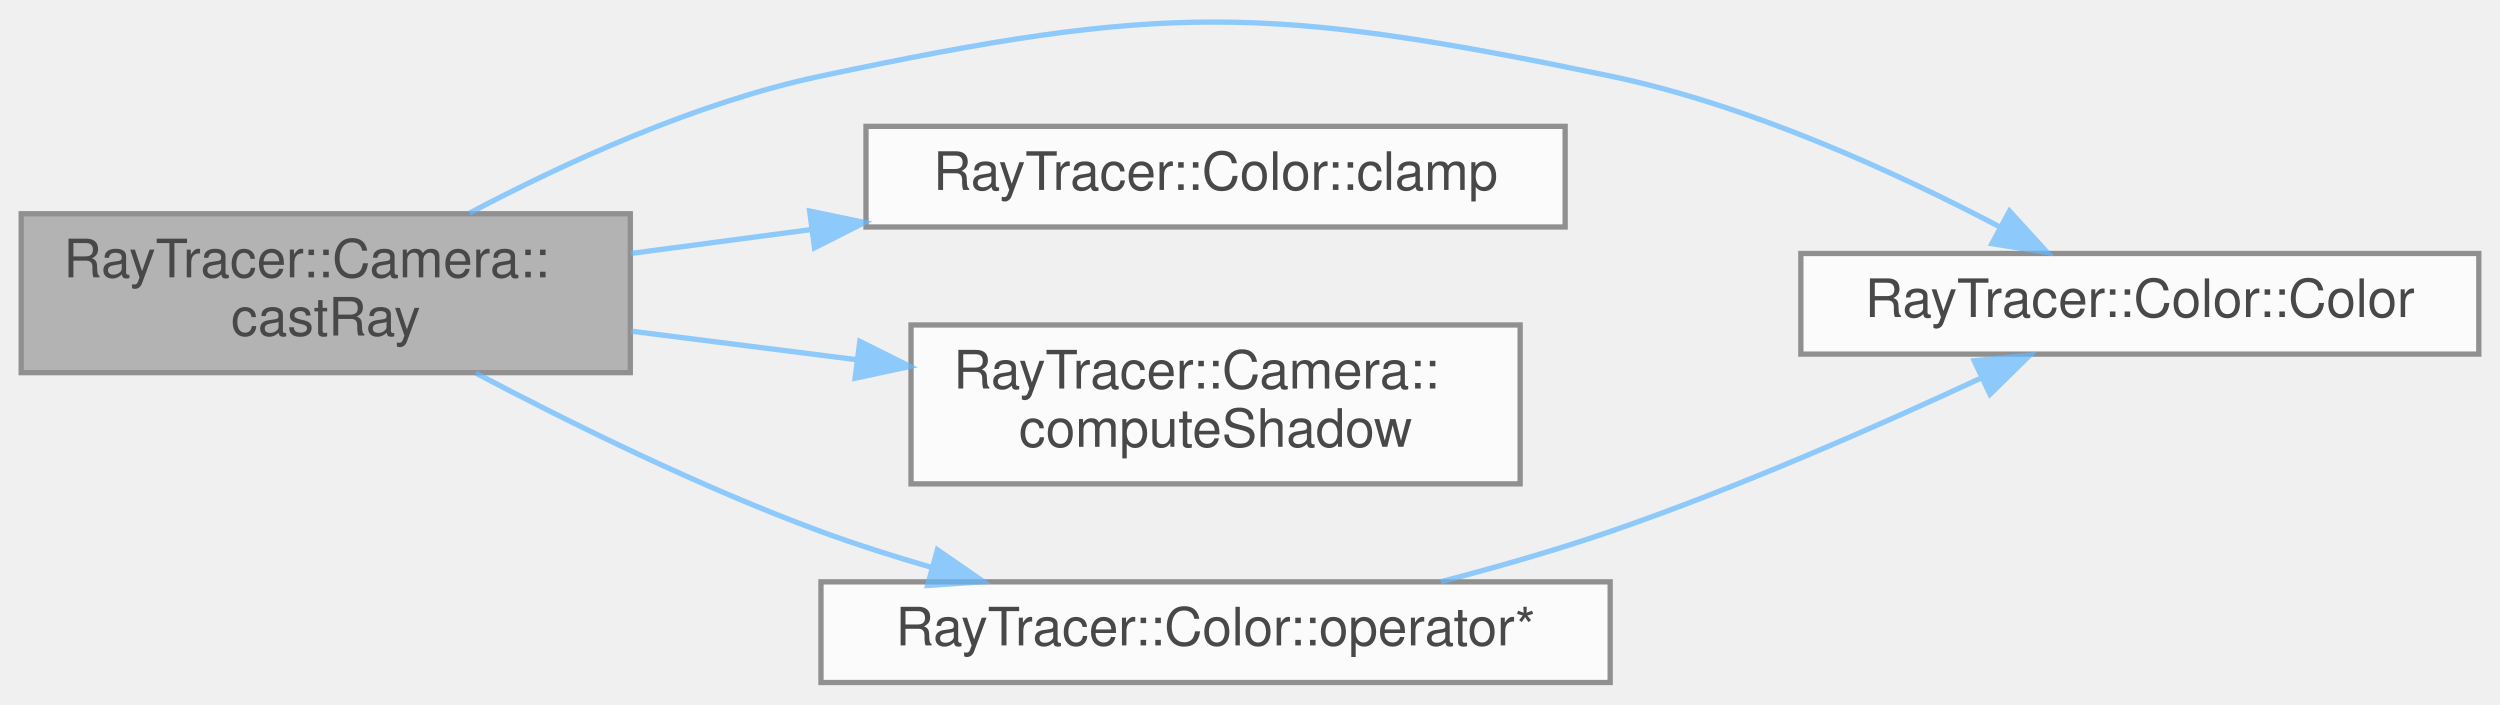
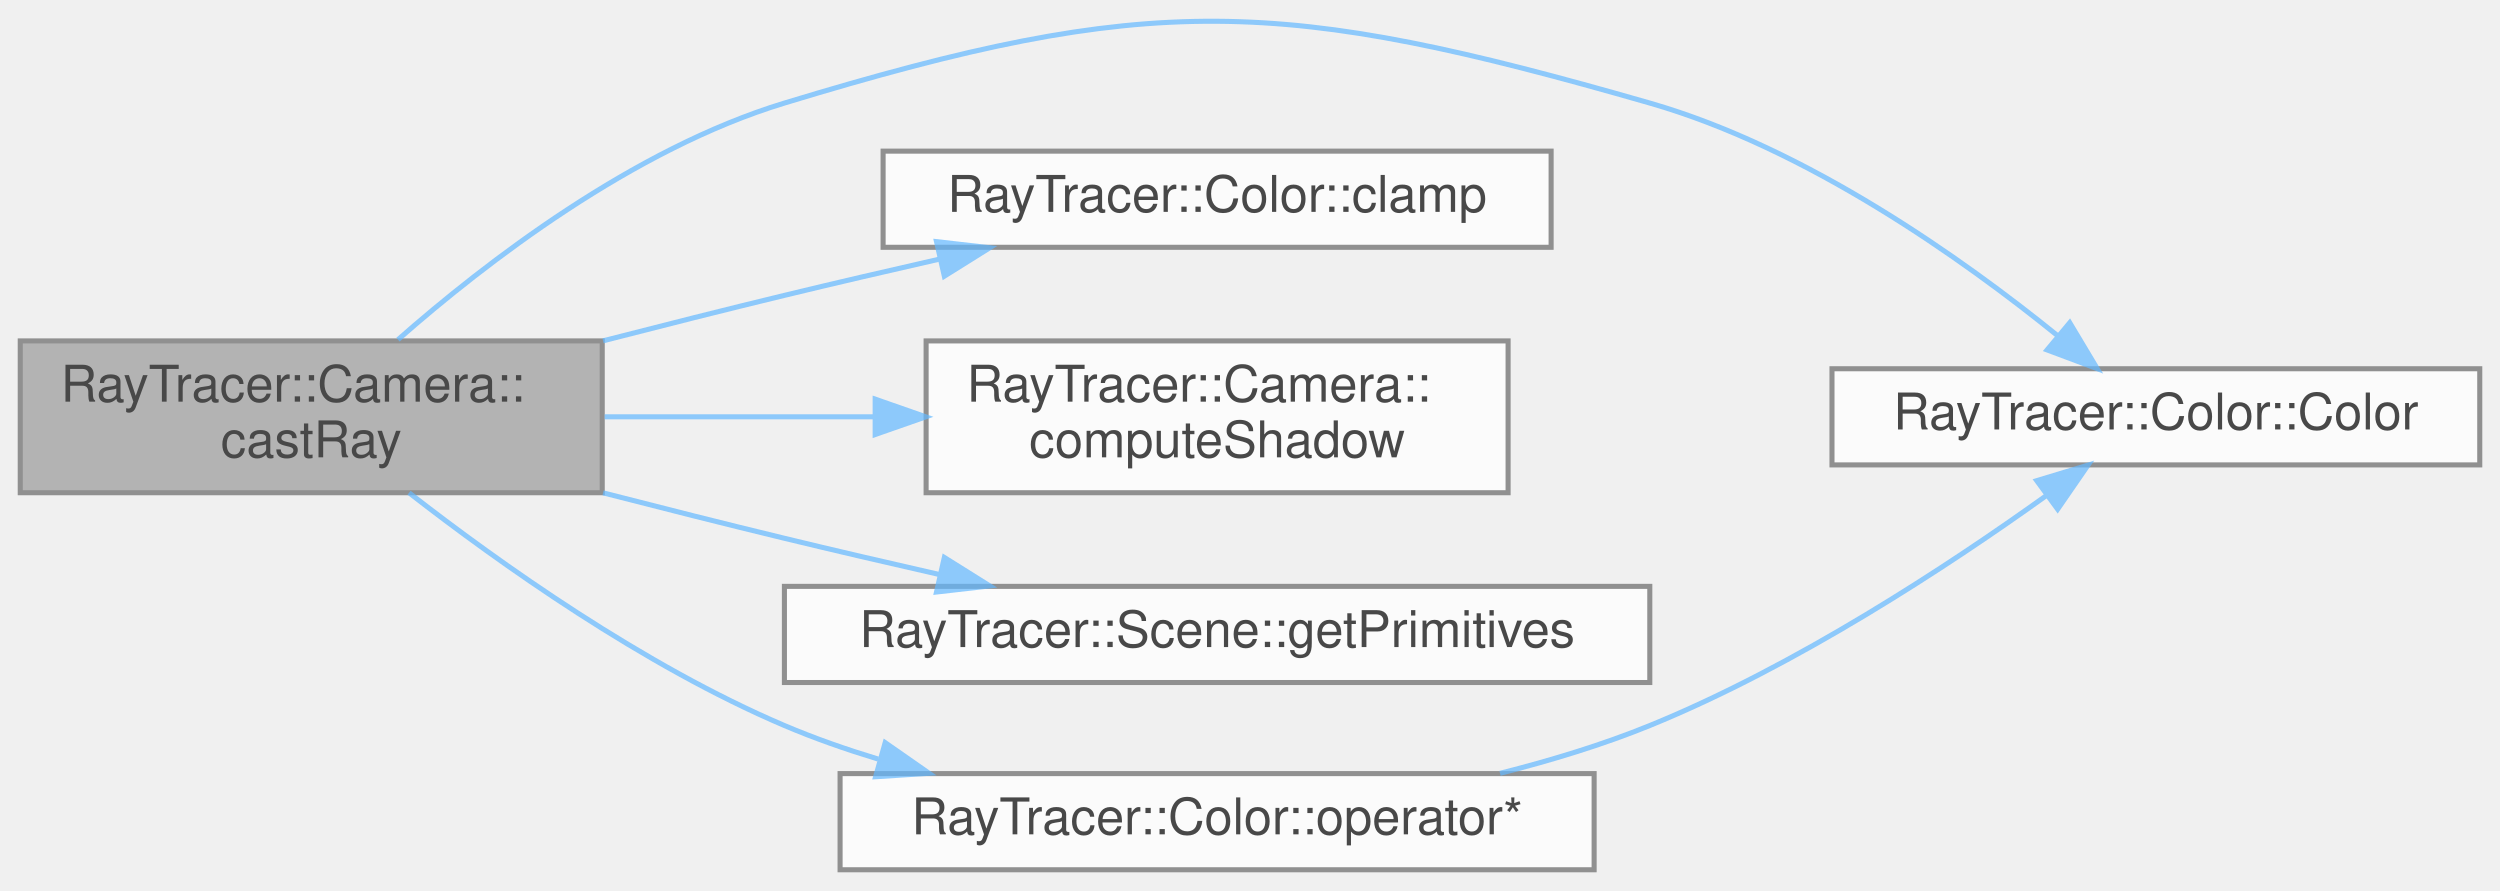
- <svg xmlns="http://www.w3.org/2000/svg" xmlns:xlink="http://www.w3.org/1999/xlink" width="472pt" height="133pt" viewBox="0.00 0.00 472.00 132.71">
+ <svg xmlns="http://www.w3.org/2000/svg" xmlns:xlink="http://www.w3.org/1999/xlink" width="494pt" height="176pt" viewBox="0.00 0.00 494.00 175.73">
  <svg id="main" version="1.1" xml:space="preserve">
    <style type="text/css">
.node, .edge {opacity: 0.7;}
.node.selected, .edge.selected {opacity: 1;}
.edge:hover path { stroke: red; }
.edge:hover polygon { stroke: red; fill: red; }
</style>
    <svg id="graph" class="graph">
-       <g id="graph0" class="graph" transform="scale(1 1) rotate(0) translate(4 128.71)">
+       <g id="graph0" class="graph" transform="scale(1 1) rotate(0) translate(4 171.73)">
        <g id="Node000001" class="node">
          <g id="a_Node000001">
            <a xlink:title="Trace a single ray in the scene and compute the resulting color.">
-               <polygon fill="#999999" stroke="#666666" points="115,-88.5 0,-88.5 0,-58.5 115,-58.5 115,-88.5" />
-               <text text-anchor="start" x="8" y="-76.5" font-family="Helvetica,sans-Serif" font-size="10.00">RayTracer::Camera::</text>
-               <text text-anchor="middle" x="57.5" y="-65.5" font-family="Helvetica,sans-Serif" font-size="10.00">castRay</text>
+               <polygon fill="#999999" stroke="#666666" points="115,-104.5 0,-104.5 0,-74.5 115,-74.5 115,-104.5" />
+               <text text-anchor="start" x="8" y="-92.5" font-family="Helvetica,sans-Serif" font-size="10.00">RayTracer::Camera::</text>
+               <text text-anchor="middle" x="57.5" y="-81.5" font-family="Helvetica,sans-Serif" font-size="10.00">castRay</text>
            </a>
          </g>
        </g>
        <g id="Node000002" class="node">
          <g id="a_Node000002">
            <a xlink:href="structRayTracer_1_1Color.html#a01b4a4dad8204eed80f8d38d3d004e4d" target="_top" xlink:title=" ">
-               <polygon fill="white" stroke="#666666" points="464,-81 336,-81 336,-62 464,-62 464,-81" />
-               <text text-anchor="middle" x="400" y="-69" font-family="Helvetica,sans-Serif" font-size="10.00">RayTracer::Color::Color</text>
+               <polygon fill="white" stroke="#666666" points="486,-99 358,-99 358,-80 486,-80 486,-99" />
+               <text text-anchor="middle" x="422" y="-87" font-family="Helvetica,sans-Serif" font-size="10.00">RayTracer::Color::Color</text>
            </a>
          </g>
        </g>
        <g id="edge1_Node000001_Node000002" class="edge">
          <g id="a_edge1_Node000001_Node000002">
            <a xlink:title=" ">
-               <path fill="none" stroke="#63b8ff" d="M84.62,-88.61C102.62,-98.12 127.46,-109.52 151,-114.5 215.79,-128.21 235.16,-127.97 300,-114.5 326.33,-109.03 354.25,-96.18 373.71,-85.94" />
-               <polygon fill="#63b8ff" stroke="#63b8ff" points="375.4,-89 382.53,-81.17 372.07,-82.85 375.4,-89" />
+               <path fill="none" stroke="#63b8ff" d="M74.64,-104.75C91.95,-119.98 121.04,-142.39 151,-151.5 223.71,-173.61 248.95,-172.49 322,-151.5 353.1,-142.57 383.89,-120.68 402.68,-105.46" />
+               <polygon fill="#63b8ff" stroke="#63b8ff" points="404.98,-108.1 410.42,-99.01 400.5,-102.72 404.98,-108.1" />
            </a>
          </g>
        </g>
        <g id="Node000003" class="node">
          <g id="a_Node000003">
            <a xlink:href="structRayTracer_1_1Color.html#ae749f3583bffdf5596744257593d35e6" target="_top" xlink:title=" ">
-               <polygon fill="white" stroke="#666666" points="291.5,-105 159.5,-105 159.5,-86 291.5,-86 291.5,-105" />
-               <text text-anchor="middle" x="225.5" y="-93" font-family="Helvetica,sans-Serif" font-size="10.00">RayTracer::Color::clamp</text>
+               <polygon fill="white" stroke="#666666" points="302.5,-142 170.5,-142 170.5,-123 302.5,-123 302.5,-142" />
+               <text text-anchor="middle" x="236.5" y="-130" font-family="Helvetica,sans-Serif" font-size="10.00">RayTracer::Color::clamp</text>
            </a>
          </g>
        </g>
        <g id="edge2_Node000001_Node000003" class="edge">
          <g id="a_edge2_Node000001_Node000003">
            <a xlink:title=" ">
-               <path fill="none" stroke="#63b8ff" d="M115.16,-81.01C126.13,-82.46 137.79,-84.01 149.24,-85.53" />
-               <polygon fill="#63b8ff" stroke="#63b8ff" points="148.86,-89.01 159.24,-86.85 149.78,-82.07 148.86,-89.01" />
+               <path fill="none" stroke="#63b8ff" d="M115.17,-104.52C126.99,-107.56 139.39,-110.69 151,-113.5 160.86,-115.89 171.4,-118.34 181.57,-120.65" />
+               <polygon fill="#63b8ff" stroke="#63b8ff" points="181.05,-124.12 191.58,-122.91 182.6,-117.29 181.05,-124.12" />
            </a>
          </g>
        </g>
        <g id="Node000004" class="node">
          <g id="a_Node000004">
            <a xlink:href="classRayTracer_1_1Camera.html#a68fed07788d6155ad2689dcde296dcf8" target="_top" xlink:title="Determine whether a hit point is shadowed by any primitive.">
-               <polygon fill="white" stroke="#666666" points="283,-67.5 168,-67.5 168,-37.5 283,-37.5 283,-67.5" />
-               <text text-anchor="start" x="176" y="-55.5" font-family="Helvetica,sans-Serif" font-size="10.00">RayTracer::Camera::</text>
-               <text text-anchor="middle" x="225.5" y="-44.5" font-family="Helvetica,sans-Serif" font-size="10.00">computeShadow</text>
+               <polygon fill="white" stroke="#666666" points="294,-104.5 179,-104.5 179,-74.5 294,-74.5 294,-104.5" />
+               <text text-anchor="start" x="187" y="-92.5" font-family="Helvetica,sans-Serif" font-size="10.00">RayTracer::Camera::</text>
+               <text text-anchor="middle" x="236.5" y="-81.5" font-family="Helvetica,sans-Serif" font-size="10.00">computeShadow</text>
            </a>
          </g>
        </g>
        <g id="edge3_Node000001_Node000004" class="edge">
          <g id="a_edge3_Node000001_Node000004">
            <a xlink:title=" ">
-               <path fill="none" stroke="#63b8ff" d="M115.16,-66.33C128.84,-64.6 143.59,-62.74 157.68,-60.95" />
-               <polygon fill="#63b8ff" stroke="#63b8ff" points="158.33,-64.4 167.81,-59.67 157.45,-57.45 158.33,-64.4" />
+               <path fill="none" stroke="#63b8ff" d="M115.48,-89.5C132.46,-89.5 151.22,-89.5 168.76,-89.5" />
+               <polygon fill="#63b8ff" stroke="#63b8ff" points="168.93,-93 178.93,-89.5 168.93,-86 168.93,-93" />
            </a>
          </g>
        </g>
        <g id="Node000005" class="node">
          <g id="a_Node000005">
-             <a xlink:href="structRayTracer_1_1Color.html#aefc65f4c5ffc2e9bca0a35e4e55d68b8" target="_top" xlink:title=" ">
-               <polygon fill="white" stroke="#666666" points="300,-19 151,-19 151,0 300,0 300,-19" />
-               <text text-anchor="middle" x="225.5" y="-7" font-family="Helvetica,sans-Serif" font-size="10.00">RayTracer::Color::operator*</text>
+             <a xlink:href="classRayTracer_1_1Scene.html#a3cf955a569ab5c1a9b77203e2f85bf6e" target="_top" xlink:title="Get mutable reference to primitives.">
+               <polygon fill="white" stroke="#666666" points="322,-56 151,-56 151,-37 322,-37 322,-56" />
+               <text text-anchor="middle" x="236.5" y="-44" font-family="Helvetica,sans-Serif" font-size="10.00">RayTracer::Scene::getPrimitives</text>
            </a>
          </g>
        </g>
        <g id="edge4_Node000001_Node000005" class="edge">
          <g id="a_edge4_Node000001_Node000005">
            <a xlink:title=" ">
-               <path fill="none" stroke="#63b8ff" d="M85.8,-58.43C103.89,-48.89 128.38,-36.83 151,-28.5 157.72,-26.03 164.89,-23.75 172.03,-21.69" />
-               <polygon fill="#63b8ff" stroke="#63b8ff" points="172.98,-25.06 181.69,-19.03 171.12,-18.31 172.98,-25.06" />
+               <path fill="none" stroke="#63b8ff" d="M115.17,-74.48C126.99,-71.44 139.39,-68.31 151,-65.5 160.86,-63.11 171.4,-60.66 181.57,-58.35" />
+               <polygon fill="#63b8ff" stroke="#63b8ff" points="182.6,-61.71 191.58,-56.09 181.05,-54.88 182.6,-61.71" />
            </a>
          </g>
        </g>
-         <g id="edge5_Node000005_Node000002" class="edge">
-           <g id="a_edge5_Node000005_Node000002">
+         <g id="Node000006" class="node">
+           <g id="a_Node000006">
+             <a xlink:href="structRayTracer_1_1Color.html#aefc65f4c5ffc2e9bca0a35e4e55d68b8" target="_top" xlink:title=" ">
+               <polygon fill="white" stroke="#666666" points="311,-19 162,-19 162,0 311,0 311,-19" />
+               <text text-anchor="middle" x="236.5" y="-7" font-family="Helvetica,sans-Serif" font-size="10.00">RayTracer::Color::operator*</text>
+             </a>
+           </g>
+         </g>
+         <g id="edge5_Node000001_Node000006" class="edge">
+           <g id="a_edge5_Node000001_Node000006">
            <a xlink:title=" ">
-               <path fill="none" stroke="#63b8ff" d="M268.04,-19.03C278.57,-21.77 289.78,-24.98 300,-28.5 324.1,-36.79 350.54,-48.41 370.03,-57.48" />
-               <polygon fill="#63b8ff" stroke="#63b8ff" points="368.73,-60.74 379.27,-61.83 371.71,-54.41 368.73,-60.74" />
+               <path fill="none" stroke="#63b8ff" d="M76.83,-74.49C94.71,-60.58 123.21,-40.32 151,-28.5 156.9,-25.99 163.18,-23.79 169.55,-21.86" />
+               <polygon fill="#63b8ff" stroke="#63b8ff" points="170.91,-25.12 179.6,-19.06 169.02,-18.38 170.91,-25.12" />
+             </a>
+           </g>
+         </g>
+         <g id="edge6_Node000006_Node000002" class="edge">
+           <g id="a_edge6_Node000006_Node000002">
+             <a xlink:title=" ">
+               <path fill="none" stroke="#63b8ff" d="M292.41,-19.06C302.43,-21.59 312.67,-24.7 322,-28.5 350.89,-40.27 380.98,-60.05 400.29,-73.89" />
+               <polygon fill="#63b8ff" stroke="#63b8ff" points="398.46,-76.89 408.6,-79.96 402.59,-71.24 398.46,-76.89" />
            </a>
          </g>
        </g>
      </g>
    </svg>
  </svg>
  <style type="text/css">

[data-mouse-over-selected='false'] { opacity: 0.7; }
[data-mouse-over-selected='true']  { opacity: 1.0; }

</style>
</svg>
